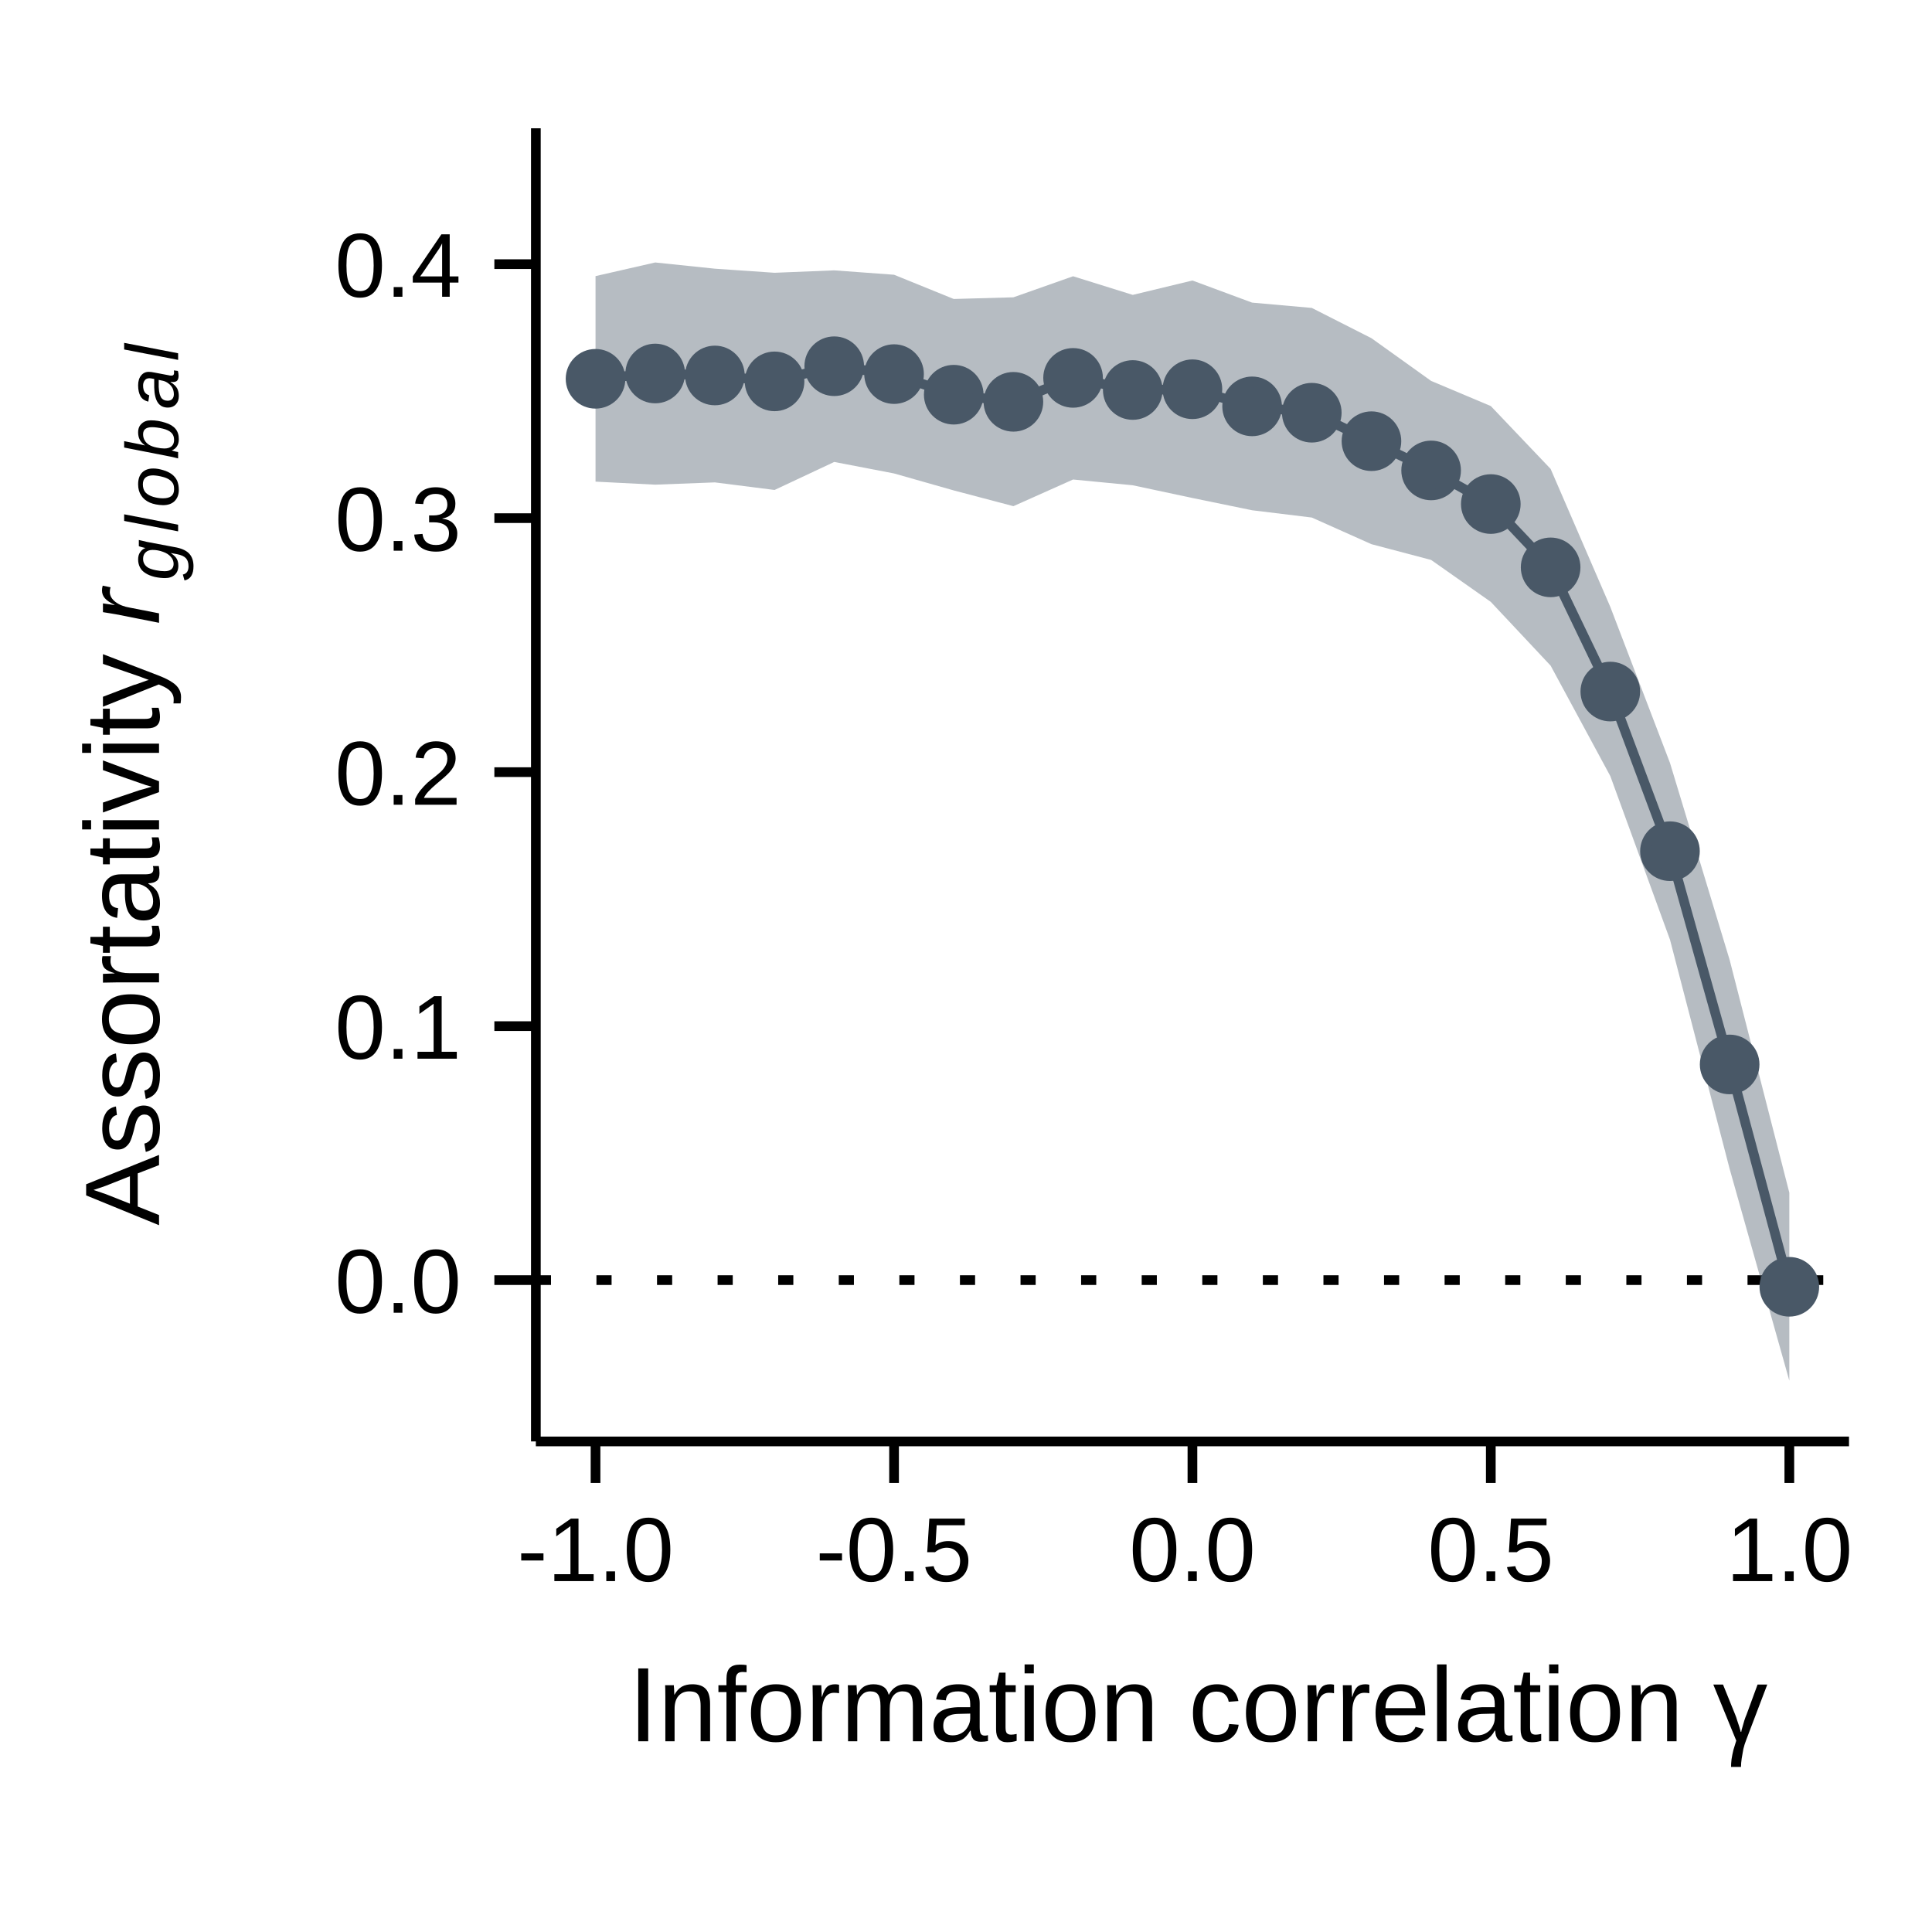
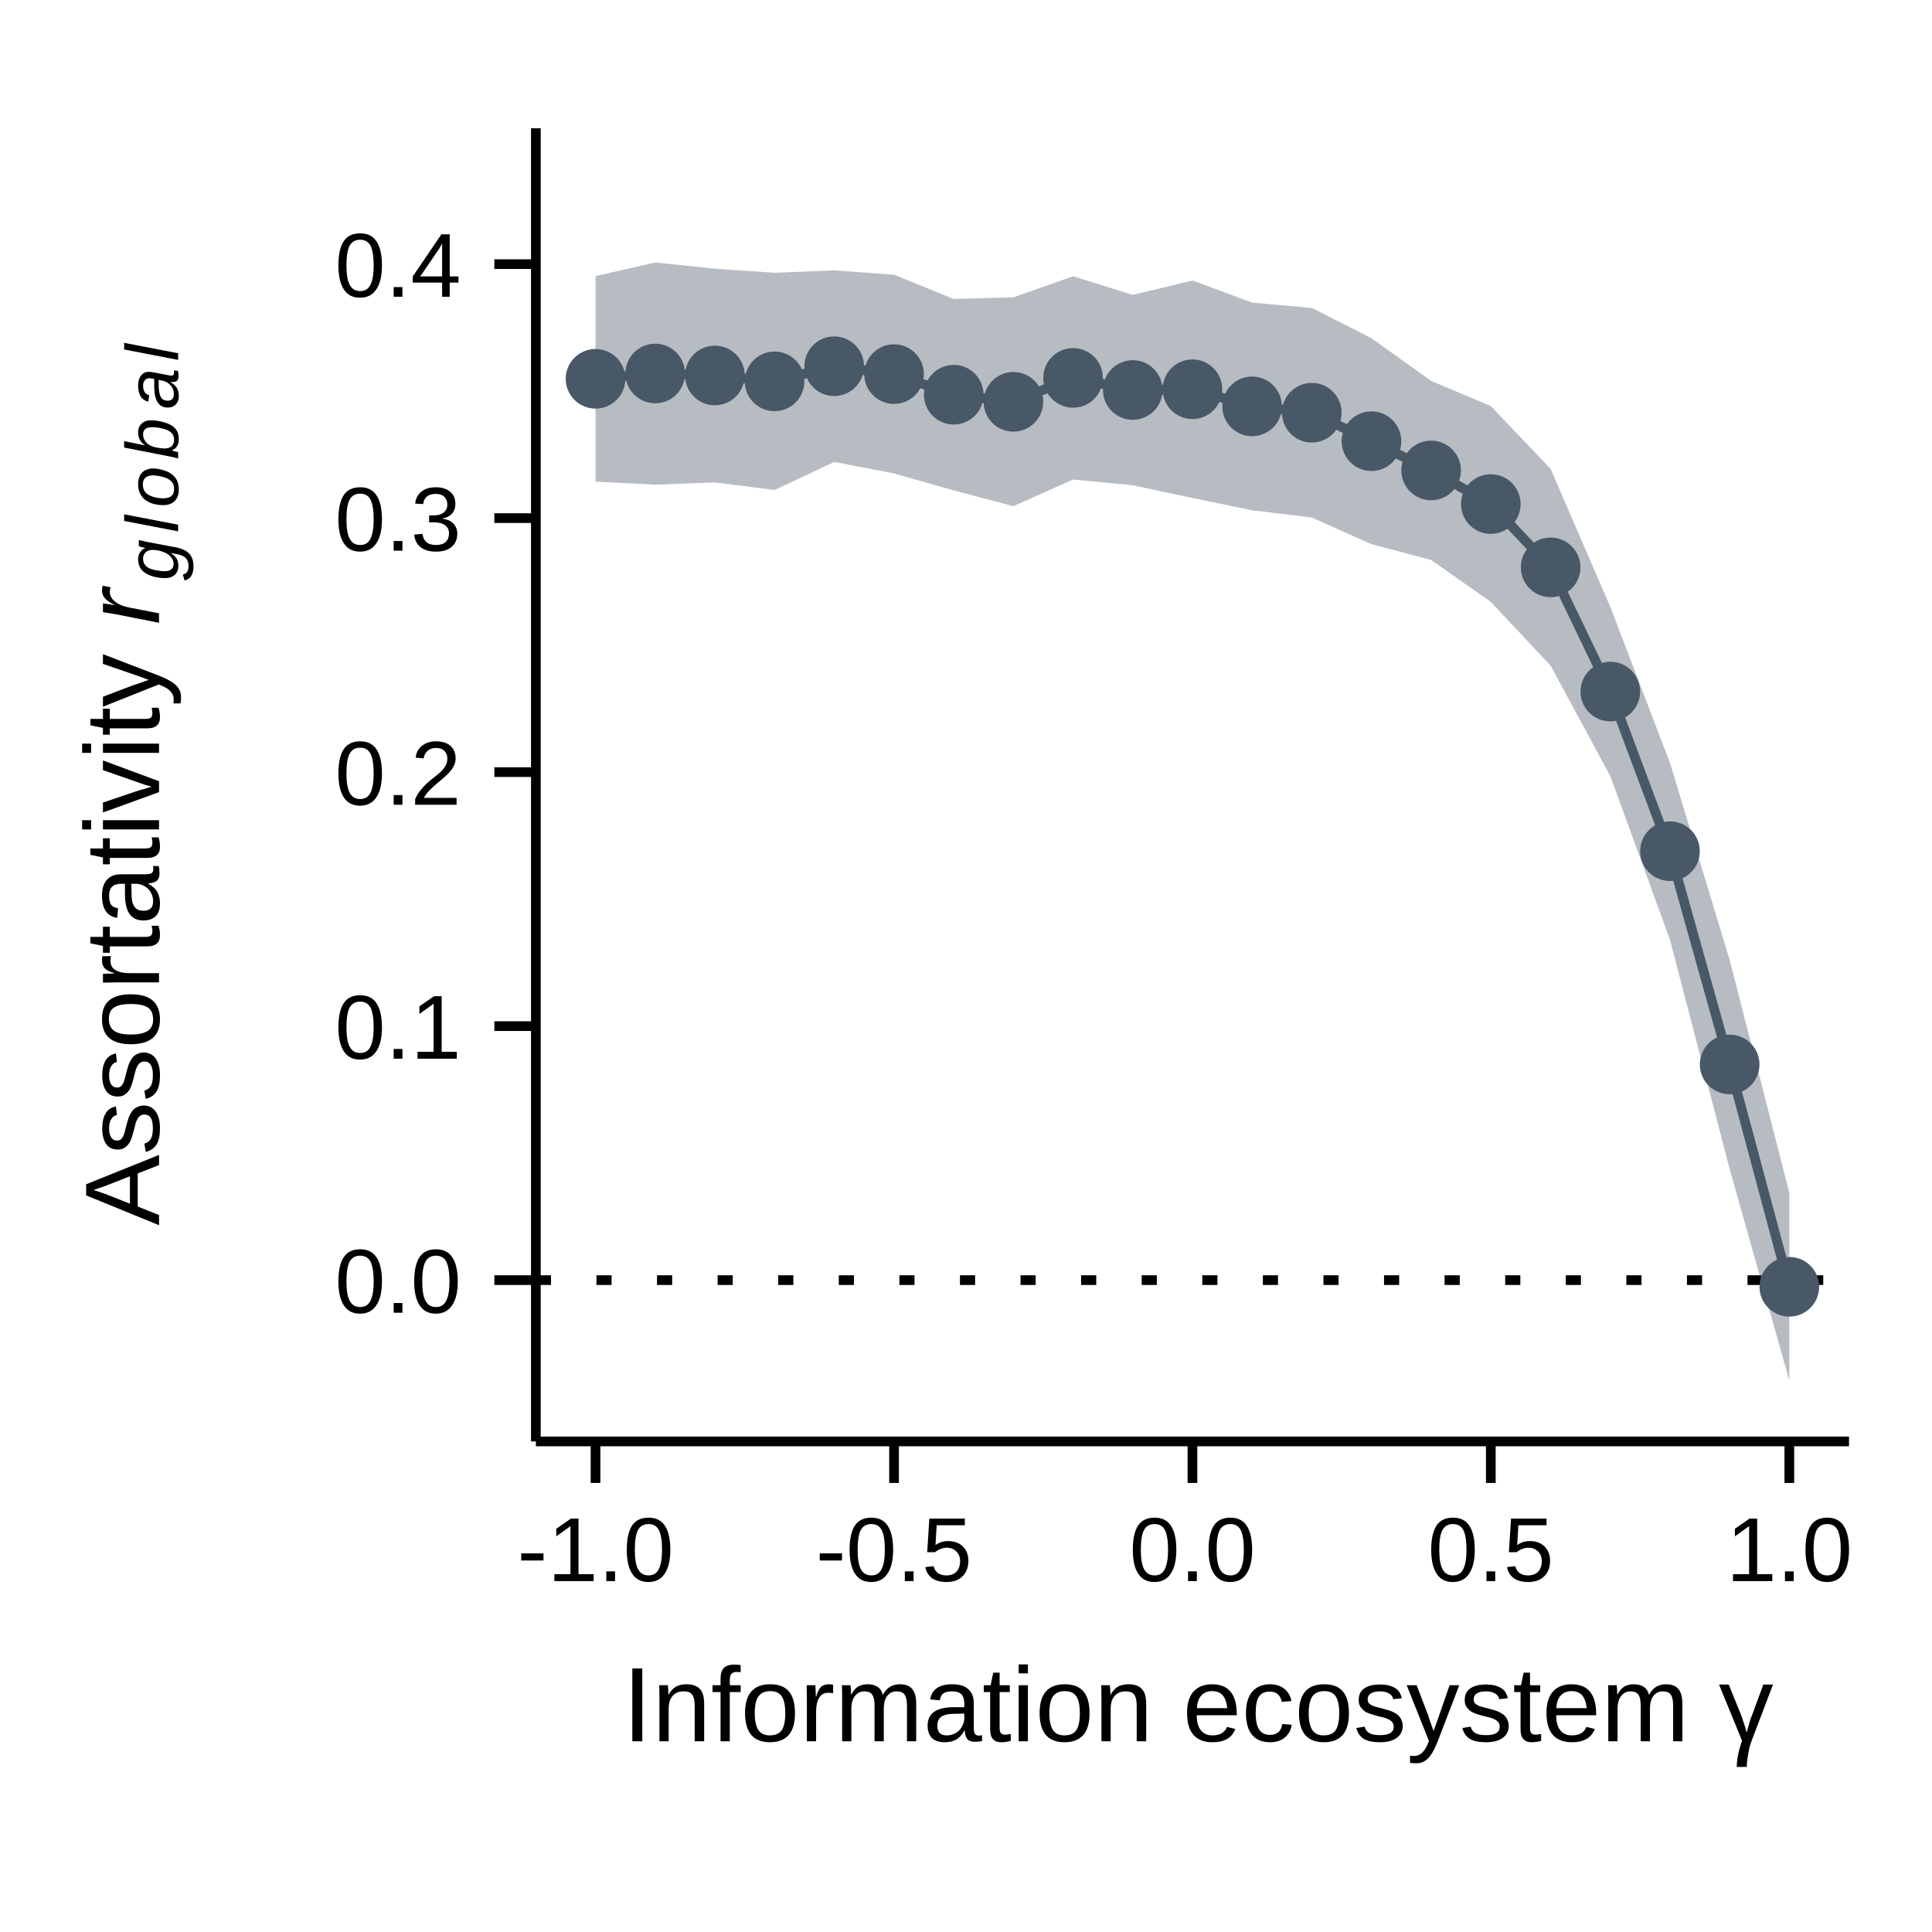
<svg xmlns="http://www.w3.org/2000/svg" viewBox="0 0 127.56 127.56">
  <defs>
    <style type="text/css">
    line, polyline, path, rect, circle {
      fill: none;
      stroke: #000000;
      stroke-linecap: round;
      stroke-linejoin: round;
      stroke-miterlimit: 10.00;
    }
  </style>
  </defs>
  <rect width="100%" height="100%" style="stroke: none; fill: #FFFFFF;" />
  <defs>
    <clipPath id="cpMHwxMjcuNTU5fDEyNC41NzJ8Mi45ODY4Mg==">
      <rect x="0.00" y="2.99" width="127.56" height="121.59" />
    </clipPath>
  </defs>
  <rect x="0.00" y="2.99" width="127.56" height="121.59" style="stroke-width: 1.07; stroke: #FFFFFF; fill: #FFFFFF;" clip-path="url(#cpMHwxMjcuNTU5fDEyNC41NzJ8Mi45ODY4Mg==)" />
  <defs>
    <clipPath id="cpMHwxMjcuNTU5fDEyNy41NTl8MA==">
      <rect x="0.00" y="0.00" width="127.56" height="127.56" />
    </clipPath>
  </defs>
  <defs>
    <clipPath id="cpMzUuMzc5N3wxMjIuMDh8OTUuMTY2Mnw4LjQ2NjI3">
      <rect x="35.38" y="8.47" width="86.70" height="86.70" />
    </clipPath>
  </defs>
  <rect x="35.38" y="8.47" width="86.70" height="86.70" style="stroke-width: 1.07; stroke: none; fill: #FFFFFF;" clip-path="url(#cpMzUuMzc5N3wxMjIuMDh8OTUuMTY2Mnw4LjQ2NjI3)" />
  <line x1="35.38" y1="84.52" x2="122.08" y2="84.52" style="stroke-width: 0.64; stroke-dasharray: 1.00,3.00; stroke-linecap: butt;" clip-path="url(#cpMzUuMzc5N3wxMjIuMDh8OTUuMTY2Mnw4LjQ2NjI3)" />
  <polyline points="39.32,18.23 43.26,17.33 47.20,17.74 51.14,18.01 55.08,17.85 59.03,18.14 62.97,19.74 66.91,19.63 70.85,18.24 74.79,19.47 78.73,18.52 82.67,19.98 86.61,20.33 90.55,22.33 94.49,25.15 98.43,26.81 102.38,30.96 106.32,40.07 110.26,50.37 114.20,63.38 118.14,78.75 118.14,91.16 114.20,77.18 110.26,62.04 106.32,51.24 102.38,43.95 98.43,39.74 94.49,36.97 90.55,35.93 86.61,34.17 82.67,33.69 78.73,32.88 74.79,32.04 70.85,31.66 66.91,33.42 62.97,32.38 59.03,31.26 55.08,30.50 51.14,32.35 47.20,31.85 43.26,32.00 39.32,31.80 " style="stroke-width: 1.07; stroke: none; fill: #495867; fill-opacity: 0.40;" clip-path="url(#cpMzUuMzc5N3wxMjIuMDh8OTUuMTY2Mnw4LjQ2NjI3)" />
  <polyline points="39.32,25.01 43.26,24.66 47.20,24.79 51.14,25.18 55.08,24.18 59.03,24.70 62.97,26.06 66.91,26.53 70.85,24.95 74.79,25.75 78.73,25.70 82.67,26.83 86.61,27.25 90.55,29.13 94.49,31.06 98.43,33.28 102.38,37.46 106.32,45.66 110.26,56.20 114.20,70.28 118.14,84.96 " style="stroke-width: 0.64; stroke: #495867; stroke-linecap: butt;" clip-path="url(#cpMzUuMzc5N3wxMjIuMDh8OTUuMTY2Mnw4LjQ2NjI3)" />
  <circle cx="39.32" cy="25.01" r="1.21pt" style="stroke-width: 0.71; stroke: #495867; fill: #495867;" clip-path="url(#cpMzUuMzc5N3wxMjIuMDh8OTUuMTY2Mnw4LjQ2NjI3)" />
  <circle cx="43.26" cy="24.66" r="1.21pt" style="stroke-width: 0.71; stroke: #495867; fill: #495867;" clip-path="url(#cpMzUuMzc5N3wxMjIuMDh8OTUuMTY2Mnw4LjQ2NjI3)" />
  <circle cx="47.20" cy="24.79" r="1.21pt" style="stroke-width: 0.71; stroke: #495867; fill: #495867;" clip-path="url(#cpMzUuMzc5N3wxMjIuMDh8OTUuMTY2Mnw4LjQ2NjI3)" />
  <circle cx="51.14" cy="25.18" r="1.21pt" style="stroke-width: 0.71; stroke: #495867; fill: #495867;" clip-path="url(#cpMzUuMzc5N3wxMjIuMDh8OTUuMTY2Mnw4LjQ2NjI3)" />
  <circle cx="55.08" cy="24.18" r="1.21pt" style="stroke-width: 0.71; stroke: #495867; fill: #495867;" clip-path="url(#cpMzUuMzc5N3wxMjIuMDh8OTUuMTY2Mnw4LjQ2NjI3)" />
  <circle cx="59.03" cy="24.70" r="1.21pt" style="stroke-width: 0.71; stroke: #495867; fill: #495867;" clip-path="url(#cpMzUuMzc5N3wxMjIuMDh8OTUuMTY2Mnw4LjQ2NjI3)" />
  <circle cx="62.97" cy="26.06" r="1.21pt" style="stroke-width: 0.71; stroke: #495867; fill: #495867;" clip-path="url(#cpMzUuMzc5N3wxMjIuMDh8OTUuMTY2Mnw4LjQ2NjI3)" />
  <circle cx="66.91" cy="26.53" r="1.21pt" style="stroke-width: 0.71; stroke: #495867; fill: #495867;" clip-path="url(#cpMzUuMzc5N3wxMjIuMDh8OTUuMTY2Mnw4LjQ2NjI3)" />
  <circle cx="70.85" cy="24.95" r="1.21pt" style="stroke-width: 0.71; stroke: #495867; fill: #495867;" clip-path="url(#cpMzUuMzc5N3wxMjIuMDh8OTUuMTY2Mnw4LjQ2NjI3)" />
  <circle cx="74.79" cy="25.75" r="1.21pt" style="stroke-width: 0.71; stroke: #495867; fill: #495867;" clip-path="url(#cpMzUuMzc5N3wxMjIuMDh8OTUuMTY2Mnw4LjQ2NjI3)" />
  <circle cx="78.73" cy="25.70" r="1.21pt" style="stroke-width: 0.71; stroke: #495867; fill: #495867;" clip-path="url(#cpMzUuMzc5N3wxMjIuMDh8OTUuMTY2Mnw4LjQ2NjI3)" />
  <circle cx="82.67" cy="26.83" r="1.21pt" style="stroke-width: 0.71; stroke: #495867; fill: #495867;" clip-path="url(#cpMzUuMzc5N3wxMjIuMDh8OTUuMTY2Mnw4LjQ2NjI3)" />
  <circle cx="86.61" cy="27.25" r="1.21pt" style="stroke-width: 0.71; stroke: #495867; fill: #495867;" clip-path="url(#cpMzUuMzc5N3wxMjIuMDh8OTUuMTY2Mnw4LjQ2NjI3)" />
  <circle cx="90.55" cy="29.13" r="1.21pt" style="stroke-width: 0.71; stroke: #495867; fill: #495867;" clip-path="url(#cpMzUuMzc5N3wxMjIuMDh8OTUuMTY2Mnw4LjQ2NjI3)" />
  <circle cx="94.49" cy="31.06" r="1.21pt" style="stroke-width: 0.71; stroke: #495867; fill: #495867;" clip-path="url(#cpMzUuMzc5N3wxMjIuMDh8OTUuMTY2Mnw4LjQ2NjI3)" />
  <circle cx="98.43" cy="33.28" r="1.21pt" style="stroke-width: 0.71; stroke: #495867; fill: #495867;" clip-path="url(#cpMzUuMzc5N3wxMjIuMDh8OTUuMTY2Mnw4LjQ2NjI3)" />
  <circle cx="102.38" cy="37.46" r="1.21pt" style="stroke-width: 0.71; stroke: #495867; fill: #495867;" clip-path="url(#cpMzUuMzc5N3wxMjIuMDh8OTUuMTY2Mnw4LjQ2NjI3)" />
  <circle cx="106.32" cy="45.66" r="1.21pt" style="stroke-width: 0.71; stroke: #495867; fill: #495867;" clip-path="url(#cpMzUuMzc5N3wxMjIuMDh8OTUuMTY2Mnw4LjQ2NjI3)" />
  <circle cx="110.26" cy="56.20" r="1.21pt" style="stroke-width: 0.71; stroke: #495867; fill: #495867;" clip-path="url(#cpMzUuMzc5N3wxMjIuMDh8OTUuMTY2Mnw4LjQ2NjI3)" />
  <circle cx="114.20" cy="70.28" r="1.21pt" style="stroke-width: 0.71; stroke: #495867; fill: #495867;" clip-path="url(#cpMzUuMzc5N3wxMjIuMDh8OTUuMTY2Mnw4LjQ2NjI3)" />
  <circle cx="118.14" cy="84.96" r="1.21pt" style="stroke-width: 0.71; stroke: #495867; fill: #495867;" clip-path="url(#cpMzUuMzc5N3wxMjIuMDh8OTUuMTY2Mnw4LjQ2NjI3)" />
  <defs>
    <clipPath id="cpMHwxMjcuNTU5fDEyNy41NTl8MA==">
      <rect x="0.00" y="0.00" width="127.56" height="127.56" />
    </clipPath>
  </defs>
  <polyline points="35.38,95.17 35.38,8.47 " style="stroke-width: 0.64; stroke-linecap: butt;" clip-path="url(#cpMHwxMjcuNTU5fDEyNy41NTl8MA==)" />
  <g clip-path="url(#cpMHwxMjcuNTU5fDEyNy41NTl8MA==)">
    <text x="22.11" y="86.67" style="font-size: 6.00px; font-family: Arial;" textLength="8.34px" lengthAdjust="spacingAndGlyphs">0.0</text>
  </g>
  <g clip-path="url(#cpMHwxMjcuNTU5fDEyNy41NTl8MA==)">
    <text x="22.11" y="69.90" style="font-size: 6.00px; font-family: Arial;" textLength="8.34px" lengthAdjust="spacingAndGlyphs">0.1</text>
  </g>
  <g clip-path="url(#cpMHwxMjcuNTU5fDEyNy41NTl8MA==)">
    <text x="22.11" y="53.13" style="font-size: 6.00px; font-family: Arial;" textLength="8.34px" lengthAdjust="spacingAndGlyphs">0.2</text>
  </g>
  <g clip-path="url(#cpMHwxMjcuNTU5fDEyNy41NTl8MA==)">
    <text x="22.11" y="36.36" style="font-size: 6.00px; font-family: Arial;" textLength="8.34px" lengthAdjust="spacingAndGlyphs">0.3</text>
  </g>
  <g clip-path="url(#cpMHwxMjcuNTU5fDEyNy41NTl8MA==)">
    <text x="22.11" y="19.59" style="font-size: 6.00px; font-family: Arial;" textLength="8.34px" lengthAdjust="spacingAndGlyphs">0.4</text>
  </g>
  <polyline points="32.64,84.52 35.38,84.52 " style="stroke-width: 0.64; stroke-linecap: butt;" clip-path="url(#cpMHwxMjcuNTU5fDEyNy41NTl8MA==)" />
  <polyline points="32.64,67.75 35.38,67.75 " style="stroke-width: 0.64; stroke-linecap: butt;" clip-path="url(#cpMHwxMjcuNTU5fDEyNy41NTl8MA==)" />
  <polyline points="32.64,50.98 35.38,50.98 " style="stroke-width: 0.64; stroke-linecap: butt;" clip-path="url(#cpMHwxMjcuNTU5fDEyNy41NTl8MA==)" />
  <polyline points="32.64,34.21 35.38,34.21 " style="stroke-width: 0.64; stroke-linecap: butt;" clip-path="url(#cpMHwxMjcuNTU5fDEyNy41NTl8MA==)" />
  <polyline points="32.64,17.44 35.38,17.44 " style="stroke-width: 0.64; stroke-linecap: butt;" clip-path="url(#cpMHwxMjcuNTU5fDEyNy41NTl8MA==)" />
  <polyline points="35.38,95.17 122.08,95.17 " style="stroke-width: 0.64; stroke-linecap: butt;" clip-path="url(#cpMHwxMjcuNTU5fDEyNy41NTl8MA==)" />
  <polyline points="39.32,97.91 39.32,95.17 " style="stroke-width: 0.64; stroke-linecap: butt;" clip-path="url(#cpMHwxMjcuNTU5fDEyNy41NTl8MA==)" />
  <polyline points="59.03,97.91 59.03,95.17 " style="stroke-width: 0.64; stroke-linecap: butt;" clip-path="url(#cpMHwxMjcuNTU5fDEyNy41NTl8MA==)" />
  <polyline points="78.73,97.91 78.73,95.17 " style="stroke-width: 0.64; stroke-linecap: butt;" clip-path="url(#cpMHwxMjcuNTU5fDEyNy41NTl8MA==)" />
  <polyline points="98.43,97.91 98.43,95.17 " style="stroke-width: 0.64; stroke-linecap: butt;" clip-path="url(#cpMHwxMjcuNTU5fDEyNy41NTl8MA==)" />
  <polyline points="118.14,97.91 118.14,95.17 " style="stroke-width: 0.64; stroke-linecap: butt;" clip-path="url(#cpMHwxMjcuNTU5fDEyNy41NTl8MA==)" />
  <g clip-path="url(#cpMHwxMjcuNTU5fDEyNy41NTl8MA==)">
    <text x="34.15" y="104.39" style="font-size: 6.00px; font-family: Arial;" textLength="10.34px" lengthAdjust="spacingAndGlyphs">-1.0</text>
  </g>
  <g clip-path="url(#cpMHwxMjcuNTU5fDEyNy41NTl8MA==)">
    <text x="53.86" y="104.39" style="font-size: 6.00px; font-family: Arial;" textLength="10.34px" lengthAdjust="spacingAndGlyphs">-0.5</text>
  </g>
  <g clip-path="url(#cpMHwxMjcuNTU5fDEyNy41NTl8MA==)">
    <text x="74.56" y="104.39" style="font-size: 6.00px; font-family: Arial;" textLength="8.34px" lengthAdjust="spacingAndGlyphs">0.0</text>
  </g>
  <g clip-path="url(#cpMHwxMjcuNTU5fDEyNy41NTl8MA==)">
    <text x="94.26" y="104.39" style="font-size: 6.00px; font-family: Arial;" textLength="8.34px" lengthAdjust="spacingAndGlyphs">0.5</text>
  </g>
  <g clip-path="url(#cpMHwxMjcuNTU5fDEyNy41NTl8MA==)">
    <text x="113.97" y="104.39" style="font-size: 6.00px; font-family: Arial;" textLength="8.34px" lengthAdjust="spacingAndGlyphs">1.0</text>
  </g>
  <g clip-path="url(#cpMHwxMjcuNTU5fDEyNy41NTl8MA==)">
-     <text x="41.50" y="114.97" style="font-size: 7.00px; font-family: Arial;" textLength="71.59px" lengthAdjust="spacingAndGlyphs">Information correlation </text>
+     <text x="41.11" y="114.97" style="font-size: 7.00px; font-family: Arial;" textLength="72.36px" lengthAdjust="spacingAndGlyphs">Information ecosystem </text>
  </g>
  <g clip-path="url(#cpMHwxMjcuNTU5fDEyNy41NTl8MA==)">
-     <text x="113.09" y="114.97" style="font-size: 7.00px; font-family: Symbol;" textLength="2.88px" lengthAdjust="spacingAndGlyphs">γ</text>
+     <text x="113.47" y="114.97" style="font-size: 7.00px; font-family: Symbol;" textLength="2.88px" lengthAdjust="spacingAndGlyphs">γ</text>
  </g>
  <g clip-path="url(#cpMHwxMjcuNTU5fDEyNy41NTl8MA==)">
    <text transform="translate(10.50,80.91) rotate(-90)" style="font-size: 7.00px; font-family: Arial;" textLength="39.68px" lengthAdjust="spacingAndGlyphs">Assortativity </text>
  </g>
  <g clip-path="url(#cpMHwxMjcuNTU5fDEyNy41NTl8MA==)">
    <text transform="translate(10.50,41.23) rotate(-90)" style="font-size: 7.00px; font-style: italic; font-family: Arial;" textLength="2.33px" lengthAdjust="spacingAndGlyphs">r</text>
  </g>
  <g clip-path="url(#cpMHwxMjcuNTU5fDEyNy41NTl8MA==)">
    <text transform="translate(11.76,38.34) rotate(-90)" style="font-size: 4.90px; font-style: italic; font-family: Arial;" textLength="2.78px" lengthAdjust="spacingAndGlyphs">g</text>
  </g>
  <g clip-path="url(#cpMHwxMjcuNTU5fDEyNy41NTl8MA==)">
    <text transform="translate(11.76,35.16) rotate(-90)" style="font-size: 4.90px; font-style: italic; font-family: Arial;" textLength="1.11px" lengthAdjust="spacingAndGlyphs">l</text>
  </g>
  <g clip-path="url(#cpMHwxMjcuNTU5fDEyNy41NTl8MA==)">
    <text transform="translate(11.76,33.51) rotate(-90)" style="font-size: 4.90px; font-style: italic; font-family: Arial;" textLength="2.78px" lengthAdjust="spacingAndGlyphs">o</text>
  </g>
  <g clip-path="url(#cpMHwxMjcuNTU5fDEyNy41NTl8MA==)">
    <text transform="translate(11.76,30.33) rotate(-90)" style="font-size: 4.90px; font-style: italic; font-family: Arial;" textLength="2.78px" lengthAdjust="spacingAndGlyphs">b</text>
  </g>
  <g clip-path="url(#cpMHwxMjcuNTU5fDEyNy41NTl8MA==)">
    <text transform="translate(11.76,27.02) rotate(-90)" style="font-size: 4.90px; font-style: italic; font-family: Arial;" textLength="2.78px" lengthAdjust="spacingAndGlyphs">a</text>
  </g>
  <g clip-path="url(#cpMHwxMjcuNTU5fDEyNy41NTl8MA==)">
    <text transform="translate(11.76,23.84) rotate(-90)" style="font-size: 4.90px; font-style: italic; font-family: Arial;" textLength="1.11px" lengthAdjust="spacingAndGlyphs">l</text>
  </g>
</svg>
